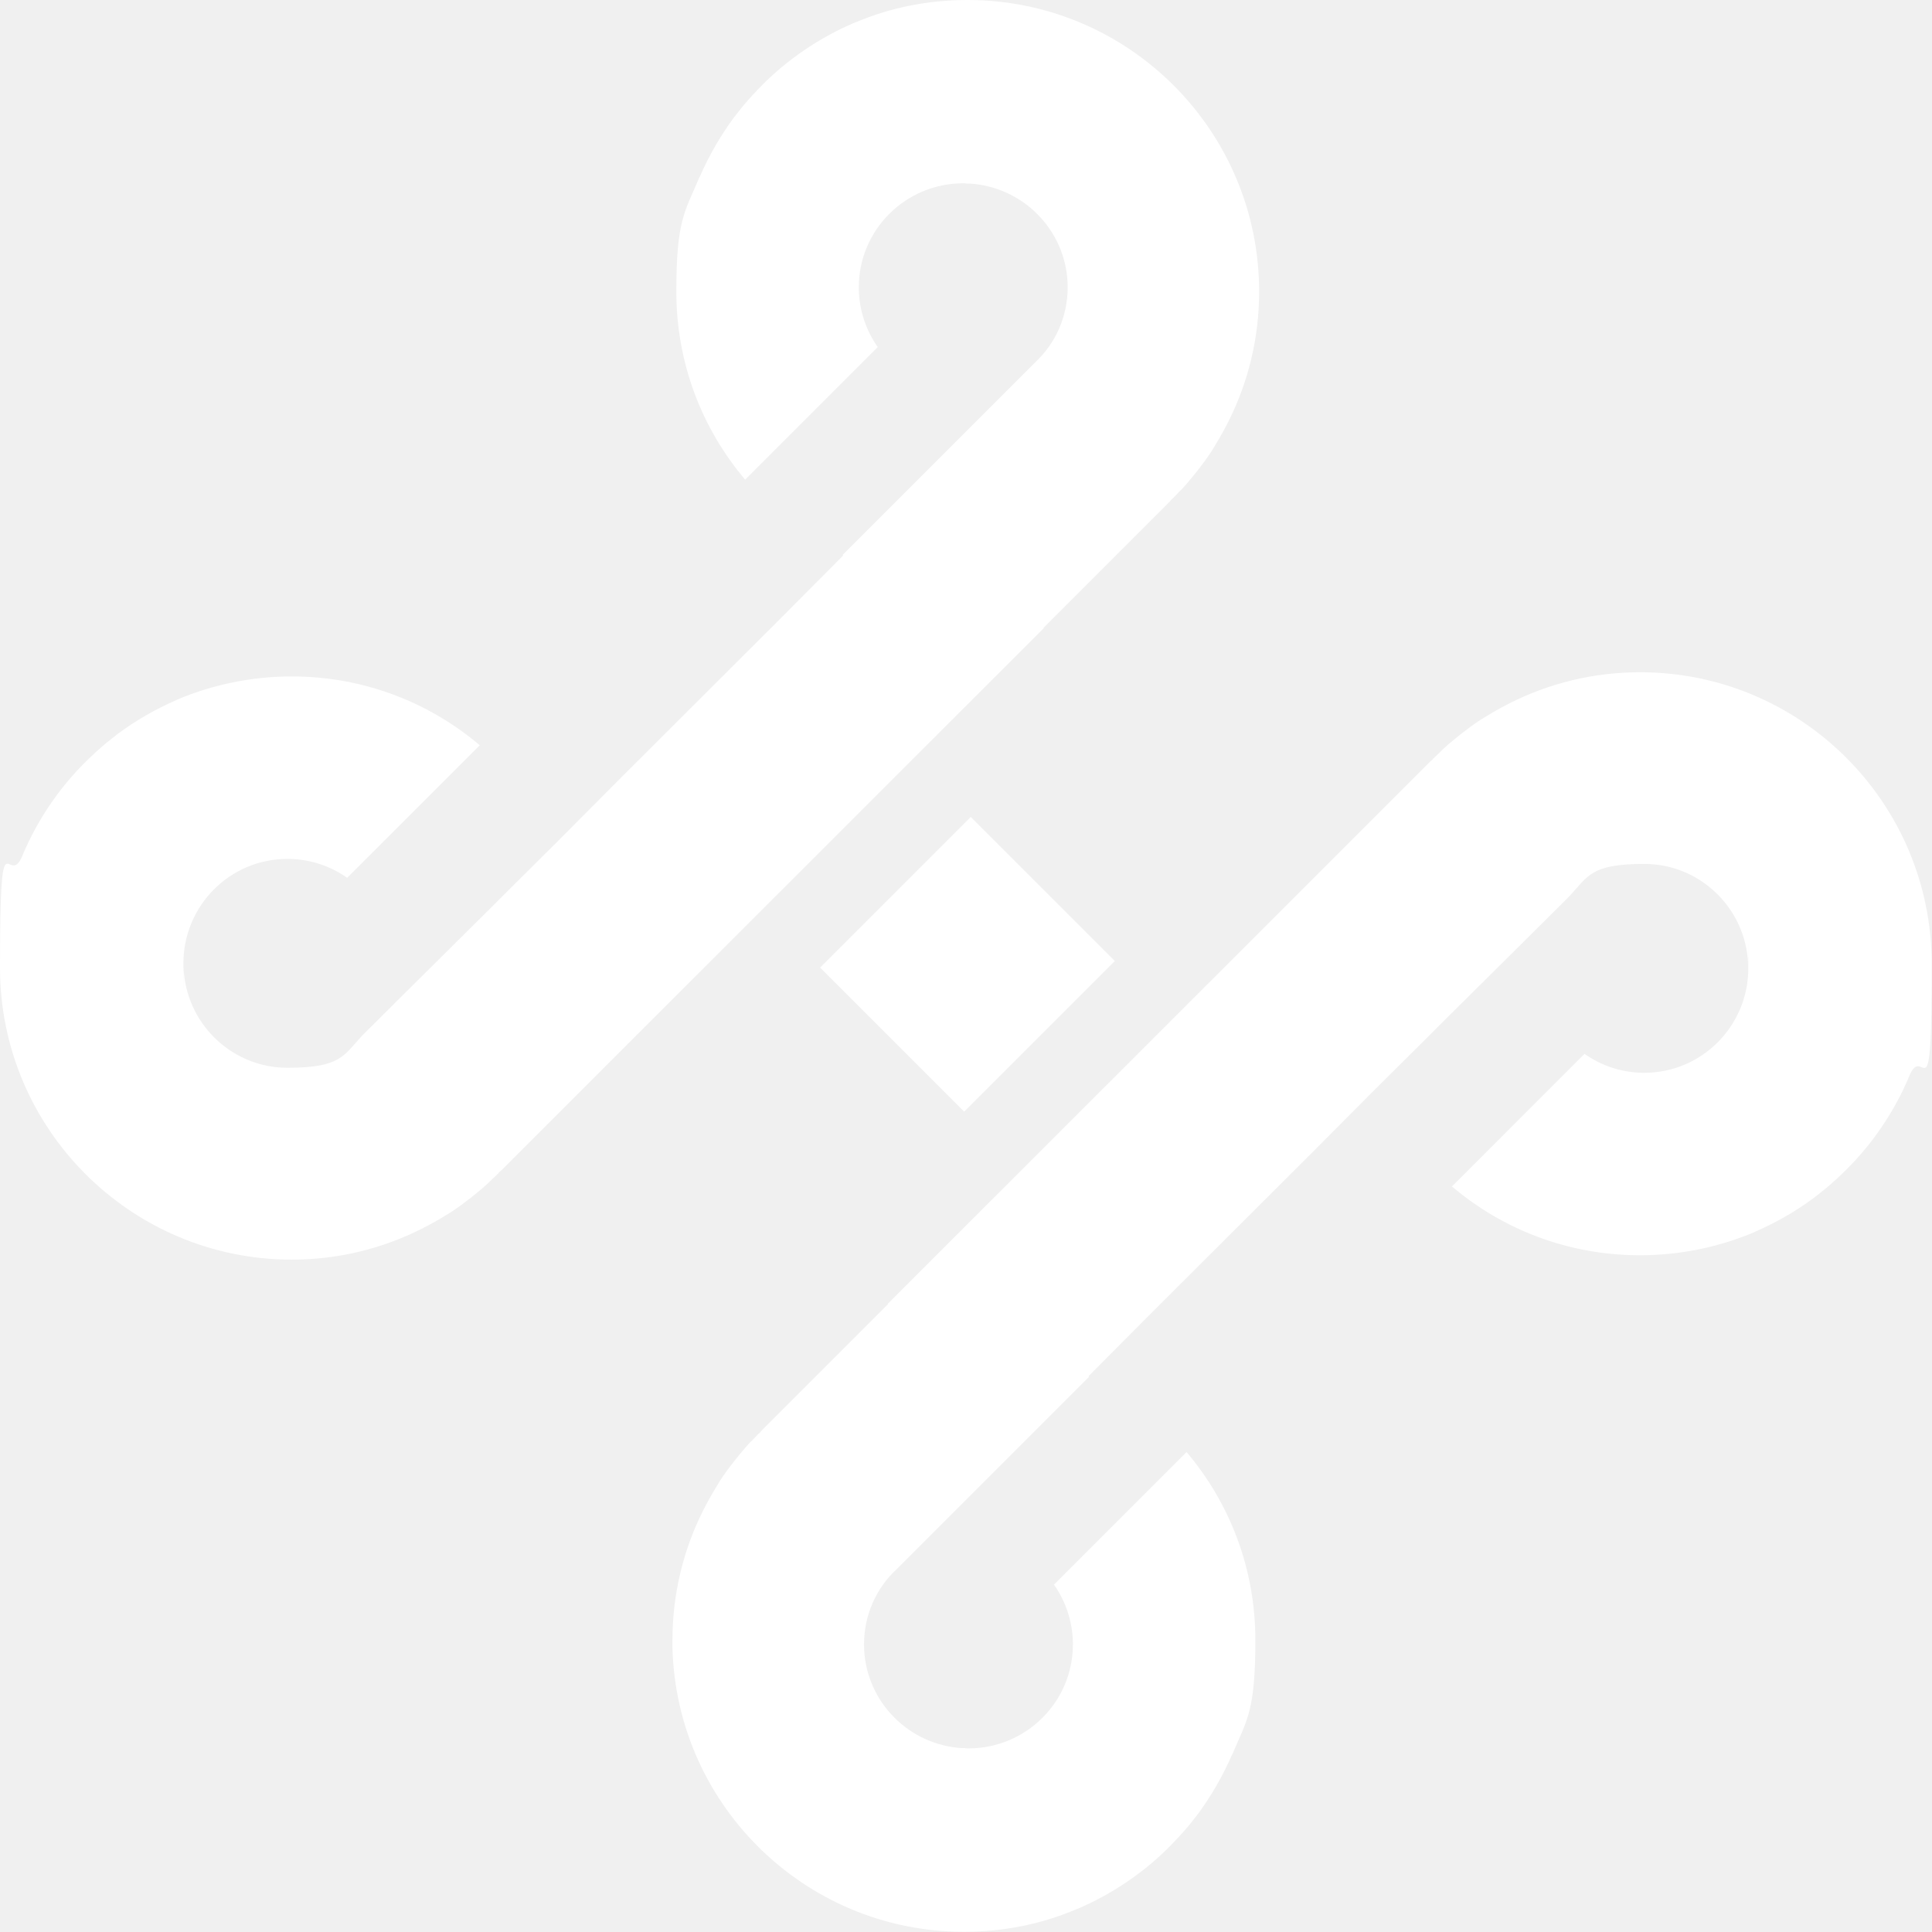
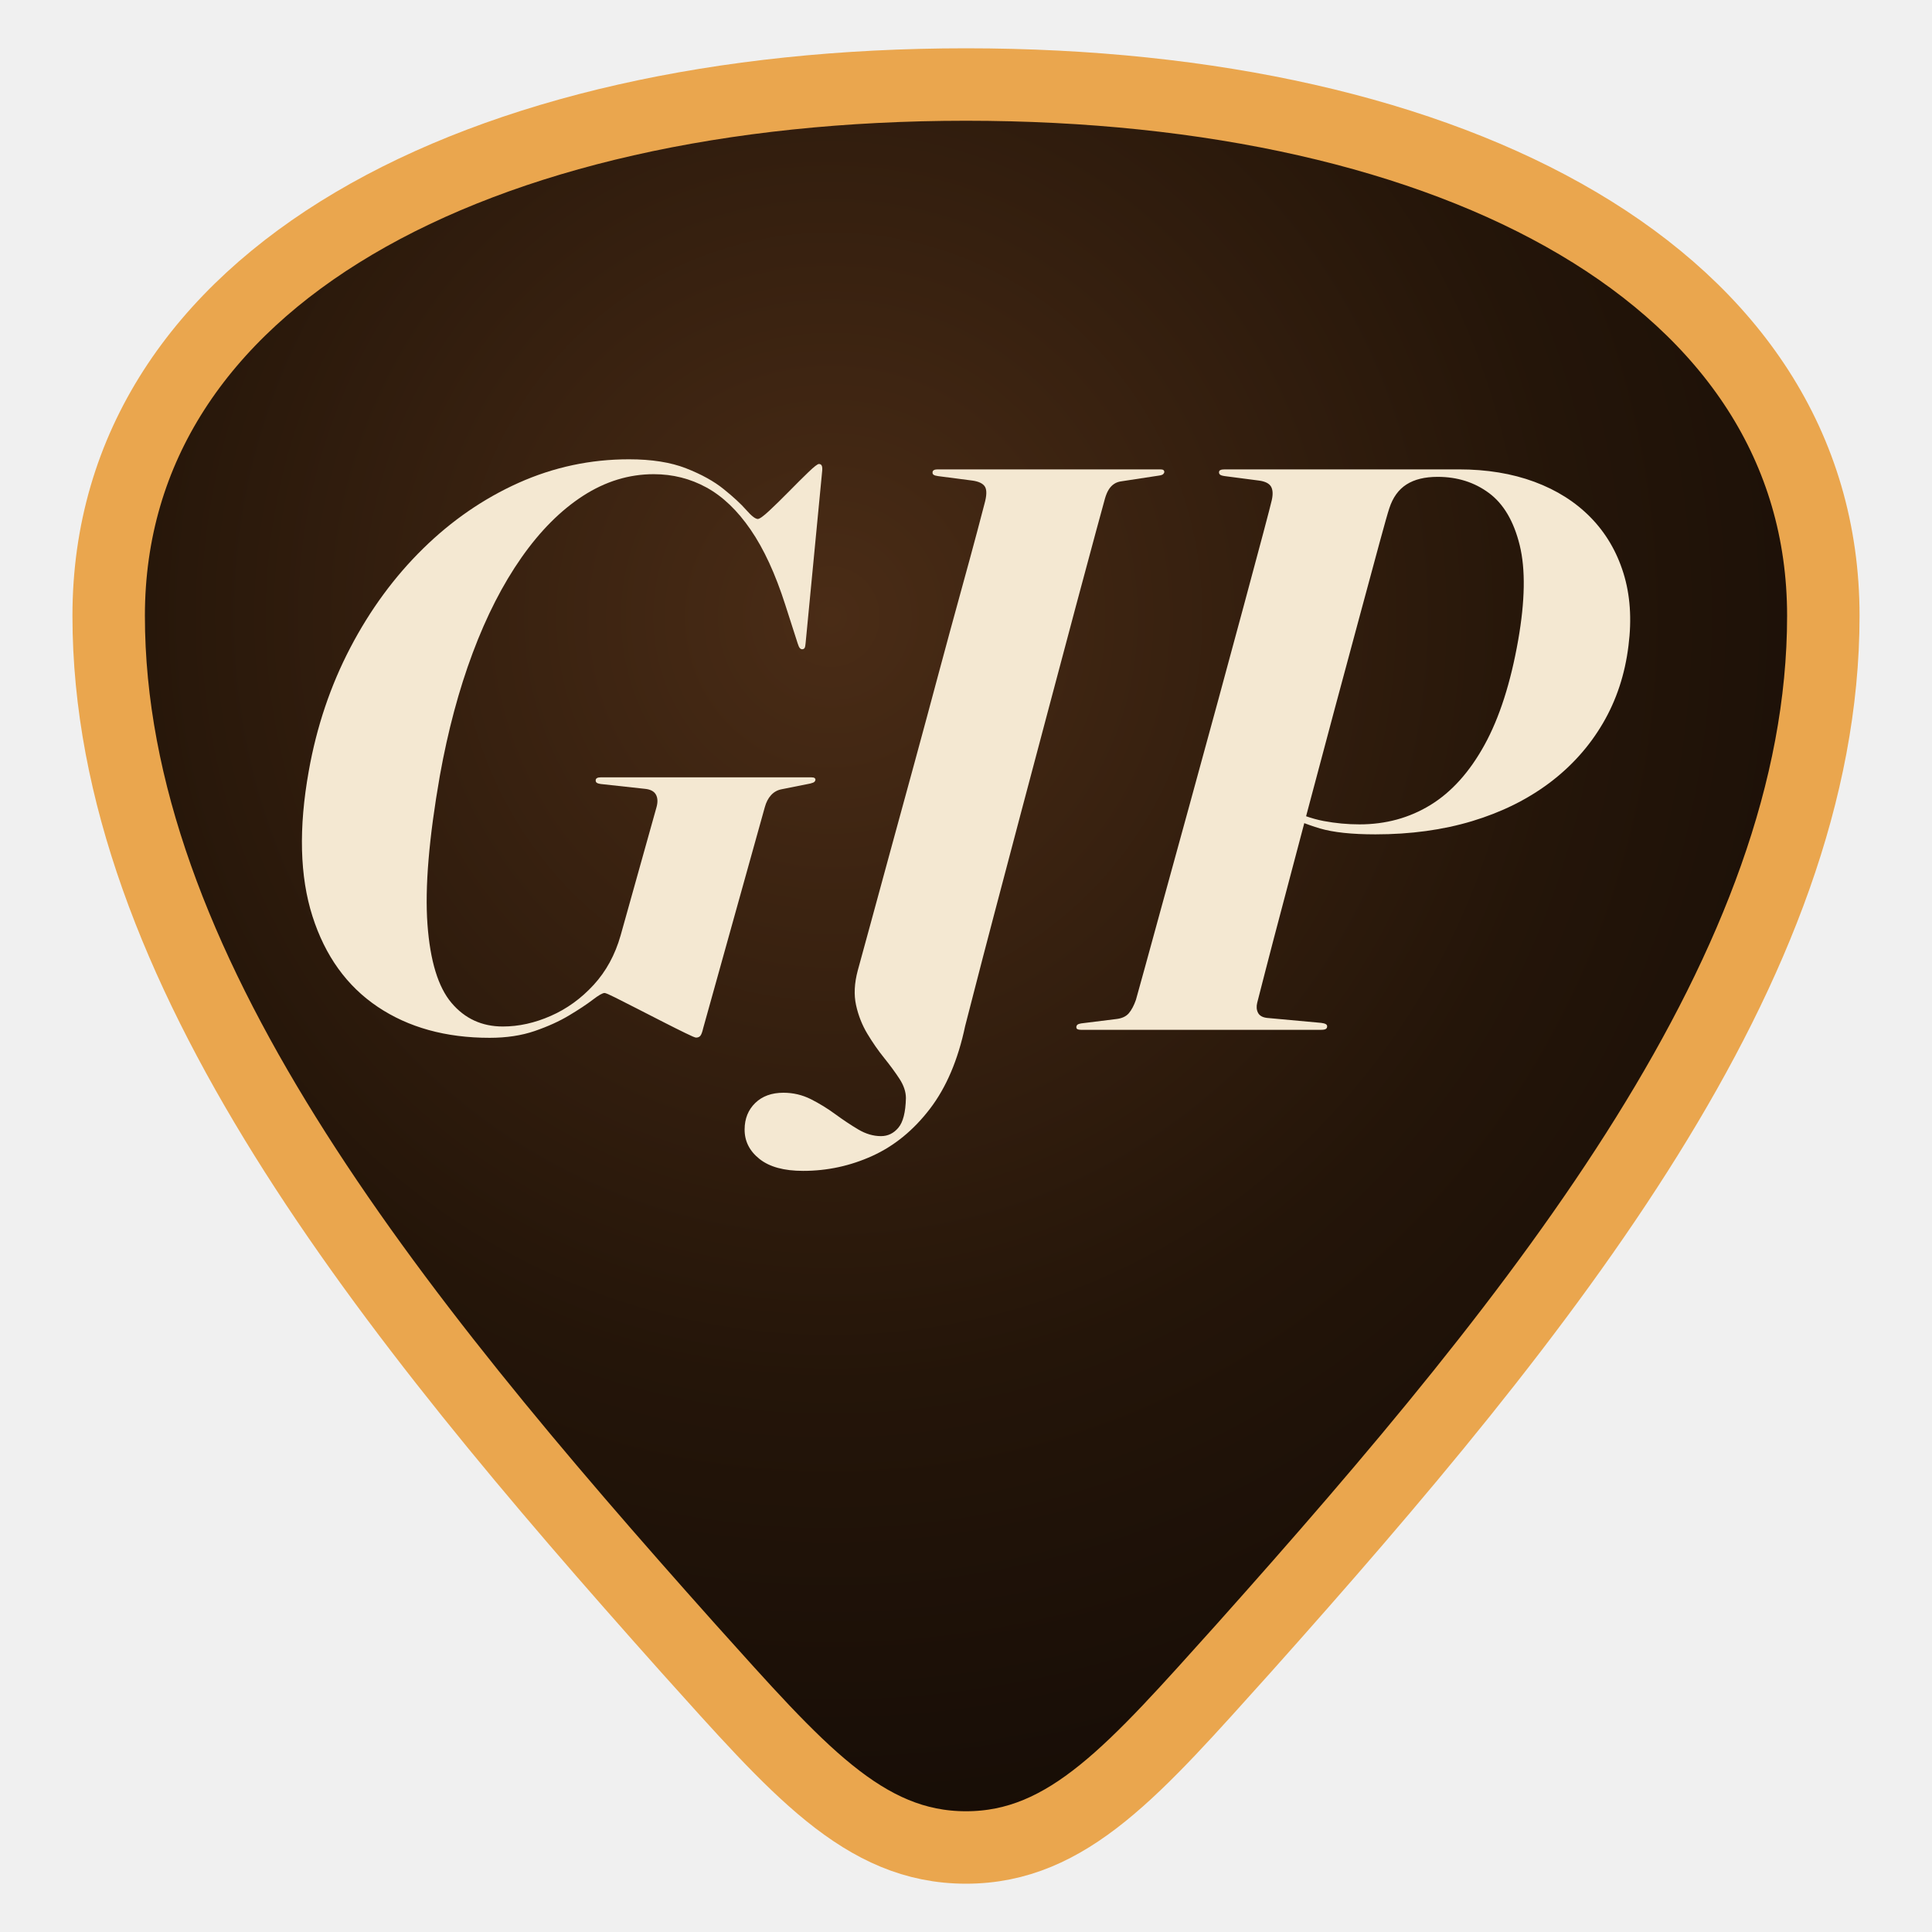
- <svg xmlns="http://www.w3.org/2000/svg" fill="#ffffff" id="Layer_1" version="1.1" viewBox="0 0 1889.6 1889.9">
-   <path d="M1036.3,342.9l-1.4-1.4c-2.8,4.2-5.9,8.2-9.3,12l10.6-10.6Z" />
-   <path d="M860.9,1545.8l-5.8,6,1,1c1.5-2.4,3.1-4.7,4.7-7Z" />
-   <path d="M1522.4,861.9l-2,2.1c.7-.6,1.5-1.3,2.2-1.9l-.2-.2Z" />
-   <path d="M1231.7,285.3c0,45.8-10.9,89.1-30.2,127.3-2.7,5.4-5.7,10.9-8.7,16.1-2.5,4.1-4.9,8.2-7.4,12.3-4.4,6.8-9.3,13.4-14.2,19.6-3.3,4.1-6.5,8.2-10.1,12.3-2.5,2.7-4.6,5.5-7.4,7.9-1.9,1.9-3.8,4.1-5.7,6s-1.1,1.1-1.6,1.4c-.8.8-1.4,1.4-1.9,2.2l-123.7,123.7.3.3-407.1,406.9-123.7,123.7c-.8.5-1.4,1.1-2.2,1.9-.3.5-.8,1.1-1.4,1.6-1.9,1.9-4.1,3.8-6,5.7-2.5,2.7-5.2,4.9-7.9,7.4-4.1,3.5-8.2,6.8-12.3,10.1-6.3,4.9-12.8,9.8-19.6,14.2-4.1,2.5-8.2,4.9-12.3,7.4-5.2,3-10.6,6-16.1,8.7-38.2,19.3-81.5,30.2-127.3,30.2C127.8,1232,0,1104.2,0,946.7s7.6-75.8,21.8-109.3c1.9-4.9,4.1-9.5,6.3-14.2,14.2-29.2,33-55.6,55.6-77.9,6.5-6.5,13.1-12.5,20.2-18.5,3.8-3,7.6-6,11.4-9,17.7-13.1,37.1-24.3,57.8-33.2.3,0,.3-.3.3-.3,34.3-14.4,72.2-22.6,112-22.6,70.3,0,134.3,25.3,183.9,67.3l-129.7,129.7c-15.8-11.2-35.2-18-56.1-18.5h-2.5c-56.1,0-101.6,45.8-101.6,102.2s0,2.5.3,3.8c0,2.2,0,4.4.3,6.5,5.2,51.5,48.5,91.8,101.1,91.8s55-12,73.3-31.6c.5-.3.5-.5.8-.8,0,0,70.9-70.6,125.4-124.5l19.1-19.1,43.6-43.3,62.1-62.4,157.5-157.2,62.1-62.4c-.3,0-.5-.3-.8-.3l187.8-187.8c.3-.3.5-.3.8-.8,19.6-18.3,31.6-44.4,31.6-73.3,0-52.6-40.3-95.9-91.8-101.1-2.2-.3-4.4-.3-6.5-.3-1.4-.3-2.5-.3-3.8-.3-56.4,0-102.2,45.5-102.2,101.6v2.5c.5,21,7.4,40.3,18.5,56.1l-129.7,129.7c-42-49.6-67.3-113.6-67.3-183.9s8.2-77.7,22.6-112c0,0,.3,0,.3-.3,9-20.7,20.2-40.1,33.2-57.8,3-3.8,6-7.6,9-11.4,6-7.1,12-13.6,18.5-20.2,22.3-22.6,48.8-41.4,77.9-55.6,4.6-2.2,9.3-4.4,14.2-6.3C870.7,7.6,907.5,0,946.4,0c157.5,0,285.3,127.8,285.3,285.3Z" />
-   <path d="M657.8,1604.5c0-45.8,10.9-89.1,30.2-127.3,2.7-5.4,5.7-10.9,8.7-16.1,2.5-4.1,4.9-8.2,7.4-12.3,4.4-6.8,9.3-13.4,14.2-19.6,3.3-4.1,6.5-8.2,10.1-12.3,2.5-2.7,4.6-5.5,7.4-7.9,1.9-1.9,3.8-4.1,5.7-6,.5-.5,1.1-1.1,1.6-1.4.8-.8,1.4-1.4,1.9-2.2l123.7-123.7-.3-.3,407.1-406.9,123.7-123.7c.8-.5,1.4-1.1,2.2-1.9.3-.5.8-1.1,1.4-1.6,1.9-1.9,4.1-3.8,6-5.7,2.5-2.7,5.2-4.9,7.9-7.4,4.1-3.5,8.2-6.8,12.3-10.1,6.3-4.9,12.8-9.8,19.6-14.2,4.1-2.5,8.2-4.9,12.3-7.4,5.2-3,10.6-6,16.1-8.7,38.2-19.3,81.5-30.2,127.3-30.2,157.5,0,285.3,127.8,285.3,285.3s-7.6,75.8-21.8,109.3c-1.9,4.9-4.1,9.5-6.3,14.2-14.2,29.2-33,55.6-55.6,77.9-6.5,6.5-13.1,12.5-20.2,18.5-3.8,3-7.6,6-11.4,9-17.7,13.1-37.1,24.3-57.8,33.2-.3,0-.3.3-.3.3-34.3,14.4-72.2,22.6-112,22.6-70.3,0-134.3-25.3-183.9-67.3l129.7-129.7c15.8,11.2,35.2,18,56.1,18.5h2.5c56.1,0,101.6-45.8,101.6-102.2s0-2.5-.3-3.8c0-2.2,0-4.4-.3-6.5-5.2-51.5-48.5-91.8-101.1-91.8s-55,12-73.3,31.6c-.5.3-.5.5-.8.8,0,0-70.9,70.6-125.4,124.5l-19.1,19.1-43.6,43.3-62.1,62.4-157.5,157.2-62.1,62.4c.3,0,.5.3.8.3l-187.8,187.8c-.3.3-.5.3-.8.8-19.6,18.3-31.6,44.4-31.6,73.3,0,52.6,40.3,95.9,91.8,101.1,2.2.3,4.4.3,6.5.3,1.4.3,2.5.3,3.8.3,56.4,0,102.2-45.5,102.2-101.6v-2.5c-.5-21-7.4-40.3-18.5-56.1l129.7-129.7c42,49.6,67.3,113.6,67.3,183.9s-8.2,77.7-22.6,112c0,0-.3,0-.3.3-9,20.7-20.2,40.1-33.2,57.8-3,3.8-6,7.6-9,11.4-6,7.1-12,13.6-18.5,20.2-22.3,22.6-48.8,41.4-77.9,55.6-4.6,2.2-9.3,4.4-14.2,6.3-33.5,14.2-70.3,21.8-109.3,21.8-157.5,0-285.3-127.8-285.3-285.3Z" />
-   <rect x="842.2" y="843.6" width="208.4" height="199.3" transform="translate(-389.8 945.5) rotate(-45)" />
+ <svg xmlns="http://www.w3.org/2000/svg" viewBox="0 0 64 64">
+   <defs>
+     <radialGradient id="p" cx="0.42" cy="0.3" r="0.8">
+       <stop offset="0" stop-color="#4a2c16" />
+       <stop offset="0.55" stop-color="#241509" />
+       <stop offset="1" stop-color="#120a05" />
+     </radialGradient>
+   </defs>
+   <path d="M32 61.2C28.6 61.2 26.4 58.6 22.8 54.6 12.8 43.4 3.6 32 3.6 20.4 3.6 9.2 15.8 2.8 32 2.8S60.4 9.2 60.4 20.4C60.4 32 51.2 43.4 41.2 54.6 37.6 58.6 35.4 61.2 32 61.2Z" fill="url(#p)" stroke="#eaa64e" stroke-width="2.4" />
+   <g fill="#f4e8d2" transform="translate(-14.513 3.706) scale(0.17681)">
+     <path d="M199.92 65.09Q206.3 65.09 210.62 66.78Q214.94 68.47 217.67 70.68Q220.41 72.89 221.89 74.58Q223.37 76.27 224.06 76.27Q224.56 76.27 226.22 74.72Q227.87 73.18 229.9 71.12Q231.92 69.06 233.52 67.52Q235.13 65.97 235.51 65.97Q235.88 65.97 236.03 66.26Q236.18 66.55 236.13 67.2L233.02 99.5Q232.97 100.21 232.83 100.44Q232.69 100.68 232.36 100.68Q232.13 100.68 231.93 100.46Q231.73 100.23 231.53 99.58L229.19 92.3Q226.42 83.66 222.71 78.27Q219.01 72.88 214.46 70.38Q209.91 67.88 204.56 67.88Q197.61 67.88 191.33 71.93Q185.06 75.98 179.79 83.49Q174.52 91.01 170.64 101.38Q166.76 111.74 164.49 124.38Q161.42 141.91 162.17 152.21Q162.92 162.5 166.67 166.93Q170.41 171.36 176.29 171.36Q180.77 171.36 185.28 169.37Q189.79 167.39 193.3 163.57Q196.81 159.75 198.36 154.29L205.07 130.32Q205.49 128.85 204.97 127.91Q204.45 126.98 202.9 126.83L194.67 125.93Q194.04 125.84 193.86 125.67Q193.67 125.51 193.69 125.23Q193.69 124.96 193.93 124.82Q194.17 124.68 194.6 124.68H234.11Q234.54 124.68 234.7 124.81Q234.86 124.93 234.86 125.13Q234.84 125.36 234.67 125.52Q234.49 125.69 233.89 125.84L228.48 126.92Q227.33 127.15 226.54 128.02Q225.75 128.88 225.37 130.28L213.83 171.67Q213.58 172.76 213.3 173.1Q213.02 173.44 212.49 173.44Q212.21 173.44 210.47 172.58Q208.72 171.73 206.31 170.5Q203.9 169.27 201.48 168.03Q199.06 166.79 197.36 165.94Q195.65 165.08 195.35 165.08Q194.79 165.08 193.12 166.36Q191.45 167.64 188.71 169.28Q185.97 170.93 182.25 172.21Q178.54 173.48 173.82 173.48Q161.5 173.48 152.84 167.67Q144.18 161.85 140.62 150.69Q137.06 139.52 139.93 123.5Q142.14 111.06 147.71 100.4Q153.28 89.74 161.34 81.83Q169.4 73.92 179.25 69.5Q189.11 65.09 199.92 65.09Z" />
+     <path d="M289.11 72.42Q288.89 73.16 287.41 78.65Q285.92 84.14 283.63 92.7Q281.33 101.27 278.65 111.41Q275.97 121.55 273.27 131.68Q270.58 141.81 268.31 150.47Q266.03 159.13 264.59 164.75Q263.14 170.37 262.91 171.27Q260.91 180.77 256.31 186.78Q251.71 192.79 245.53 195.6Q239.35 198.41 232.55 198.41Q227.17 198.41 224.37 196.17Q221.56 193.93 221.59 190.62Q221.61 187.61 223.58 185.69Q225.56 183.77 228.87 183.77Q231.59 183.77 234.01 184.98Q236.42 186.2 238.61 187.81Q240.81 189.42 242.9 190.66Q245 191.9 247.14 191.9Q249.08 191.9 250.4 190.32Q251.72 188.75 251.81 184.77Q251.81 183.02 250.61 181.17Q249.41 179.33 247.74 177.26Q246.07 175.19 244.59 172.73Q243.11 170.27 242.47 167.36Q241.83 164.45 242.79 160.86Q243.57 158.05 245.17 152.16Q246.77 146.27 248.9 138.47Q251.04 130.67 253.38 122.09Q255.72 113.51 257.94 105.2Q260.17 96.9 262.07 90.01Q263.97 83.12 265.15 78.68Q266.33 74.23 266.53 73.43Q267.16 71.19 266.64 70.26Q266.11 69.34 264.28 69.08L257.82 68.24Q257.25 68.16 257.01 68Q256.77 67.84 256.8 67.54Q256.8 67.26 257.05 67.12Q257.3 66.98 257.75 66.98H299.46Q299.89 66.98 300.06 67.11Q300.22 67.24 300.22 67.46Q300.22 67.66 300.02 67.86Q299.82 68.06 299.24 68.14L292.29 69.2Q291.41 69.3 290.81 69.71Q290.21 70.11 289.8 70.78Q289.39 71.45 289.11 72.42Z" />
+     <path d="M387.19 99.99Q386.21 108.05 382.38 114.57Q378.55 121.09 372.34 125.75Q366.12 130.4 357.9 132.88Q349.67 135.36 339.77 135.36Q333.14 135.36 329.37 134.25Q325.61 133.13 322.07 131.31L322.49 130.16Q326.72 132.23 330.07 132.86Q333.42 133.49 336.8 133.49Q344.17 133.49 350.1 129.85Q356.03 126.21 360.22 118.59Q364.41 110.97 366.52 98.98Q368.46 87.93 366.81 81.2Q365.16 74.47 361.06 71.42Q356.97 68.38 351.43 68.38Q347.82 68.38 345.59 69.81Q343.36 71.24 342.38 74.26Q342 75.37 340.54 80.74Q339.08 86.11 336.9 94.2Q334.72 102.3 332.18 111.72Q329.65 121.14 327.17 130.52Q324.7 139.89 322.59 147.85Q320.48 155.81 319.16 160.94Q317.83 166.07 317.63 166.9Q317.36 167.98 317.78 168.79Q318.2 169.6 319.45 169.75L329.6 170.68Q330.17 170.75 330.45 170.9Q330.73 171.05 330.73 171.33Q330.73 171.68 330.47 171.83Q330.2 171.98 329.63 171.98H284.59Q284.19 171.98 283.96 171.87Q283.74 171.76 283.74 171.48Q283.74 171.21 283.94 171.03Q284.14 170.86 284.64 170.78L291.24 169.96Q292.8 169.78 293.58 168.87Q294.35 167.95 294.9 166.38Q295.12 165.65 296.55 160.43Q297.97 155.22 300.2 147.12Q302.42 139.03 305.06 129.44Q307.7 119.85 310.31 110.25Q312.92 100.65 315.13 92.45Q317.34 84.25 318.75 78.95Q320.16 73.64 320.36 72.73Q320.73 71.06 320.2 70.18Q319.66 69.31 317.98 69.08L311.54 68.24Q310.85 68.14 310.66 67.96Q310.47 67.79 310.47 67.54Q310.47 67.21 310.75 67.1Q311.02 66.98 311.57 66.98H355.4Q363.27 66.98 369.56 69.31Q375.84 71.64 380.09 75.98Q384.34 80.32 386.24 86.41Q388.14 92.5 387.19 99.99Z" />
+   </g>
</svg>
